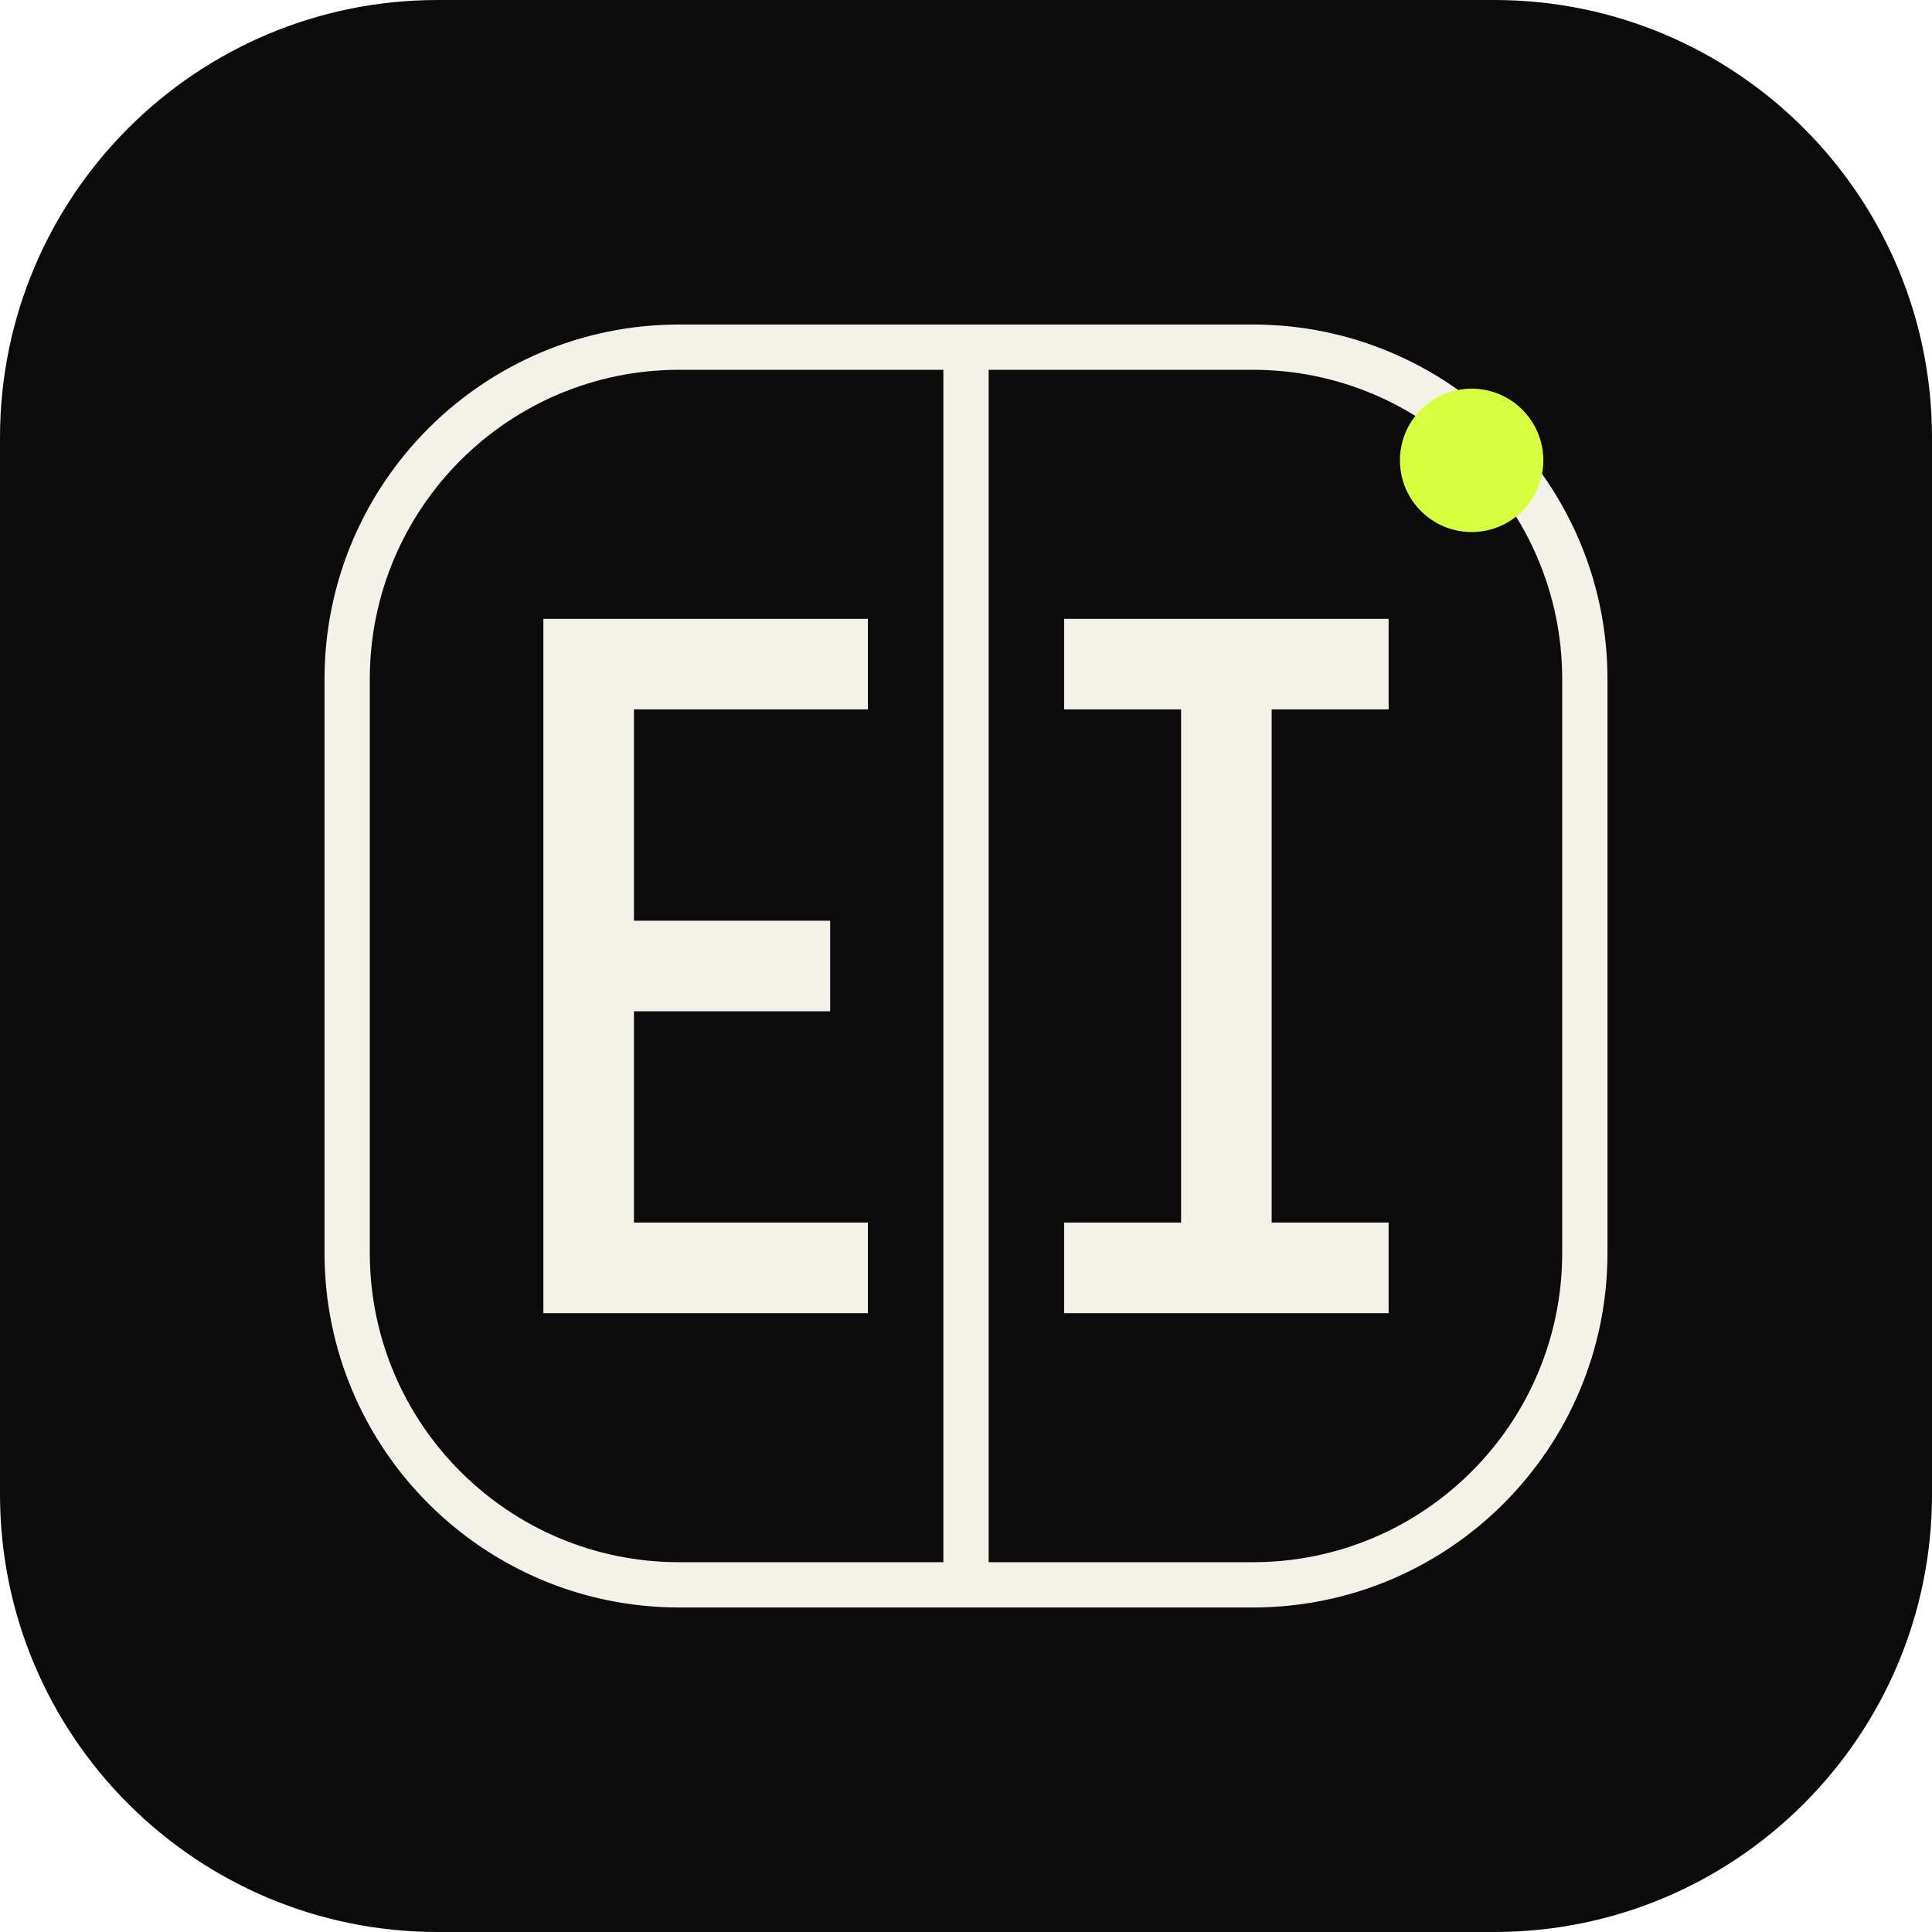
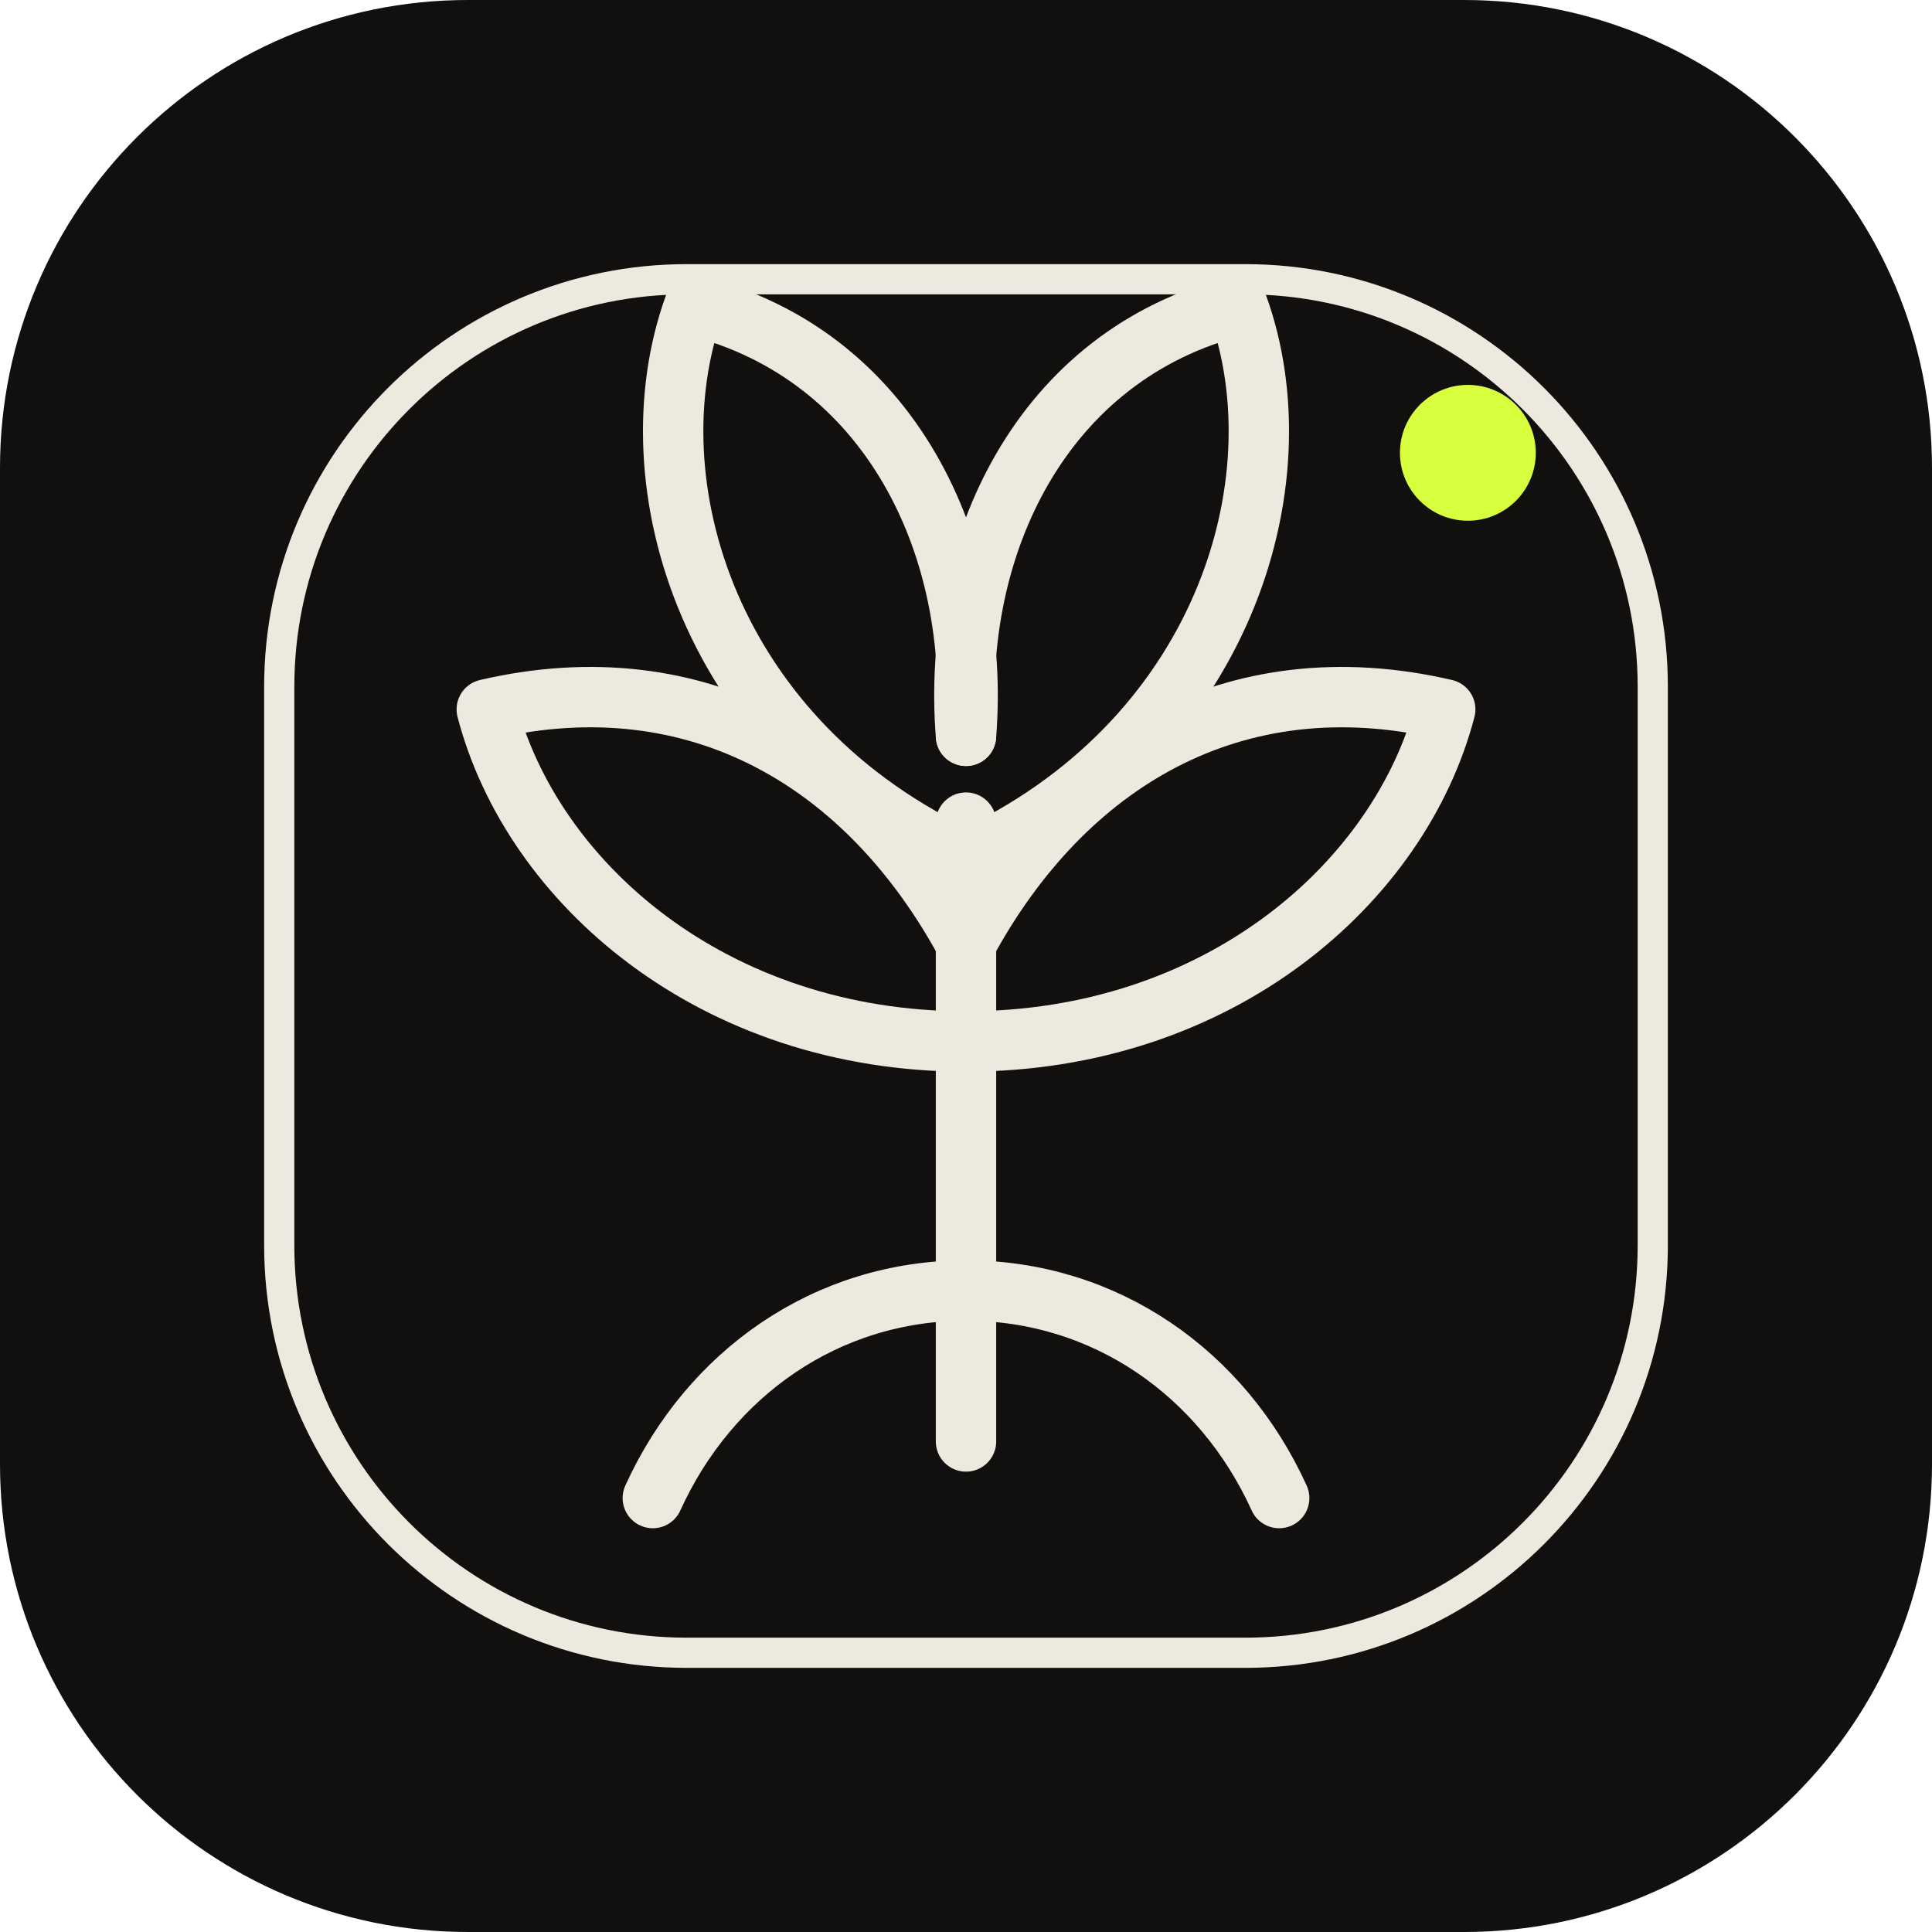
- <svg xmlns="http://www.w3.org/2000/svg" viewBox="0 0 512 512" role="img" aria-label="Ecren Işık monogramı">
-   <rect width="512" height="512" rx="116" fill="#0b0b0b" />
-   <rect x="92" y="92" width="328" height="328" rx="88" fill="none" stroke="#f4f1e9" stroke-width="12" />
-   <path d="M256 92v328" stroke="#f4f1e9" stroke-width="12" />
-   <path d="M156 176v160m0-160h62m-62 80h52m-52 80h62" fill="none" stroke="#f4f1e9" stroke-width="24" stroke-linecap="square" stroke-linejoin="miter" />
-   <path d="M294 176h62m-31 0v160m-31 0h62" fill="none" stroke="#f4f1e9" stroke-width="24" stroke-linecap="square" />
-   <circle cx="390" cy="122" r="19" fill="#d7ff3f" />
+ <svg xmlns="http://www.w3.org/2000/svg" viewBox="0 0 512 512" role="img" aria-label="Lilyum Design zambak amblemi">
+   <rect width="512" height="512" rx="124" fill="#11100e" />
+   <rect x="74" y="74" width="364" height="364" rx="108" fill="none" stroke="#eee9df" stroke-width="8" />
+   <g fill="none" stroke="#eee9df" stroke-width="16" stroke-linecap="round" stroke-linejoin="round">
+     <path d="M256 382V218" />
+     <path d="M256 228c-68-31-89-100-72-147 52 13 76 64 72 114" />
+     <path d="M256 228c68-31 89-100 72-147-52 13-76 64-72 114" />
+     <path d="M256 276c-67 0-115-42-127-88 56-13 101 14 127 62" />
+     <path d="M256 276c67 0 115-42 127-88-56-13-101 14-127 62" />
+     <path d="M256 342c-37 0-68 22-83 55m83-55c37 0 68 22 83 55" />
+   </g>
+   <circle cx="389" cy="120" r="18" fill="#d8ff3e" />
</svg>
